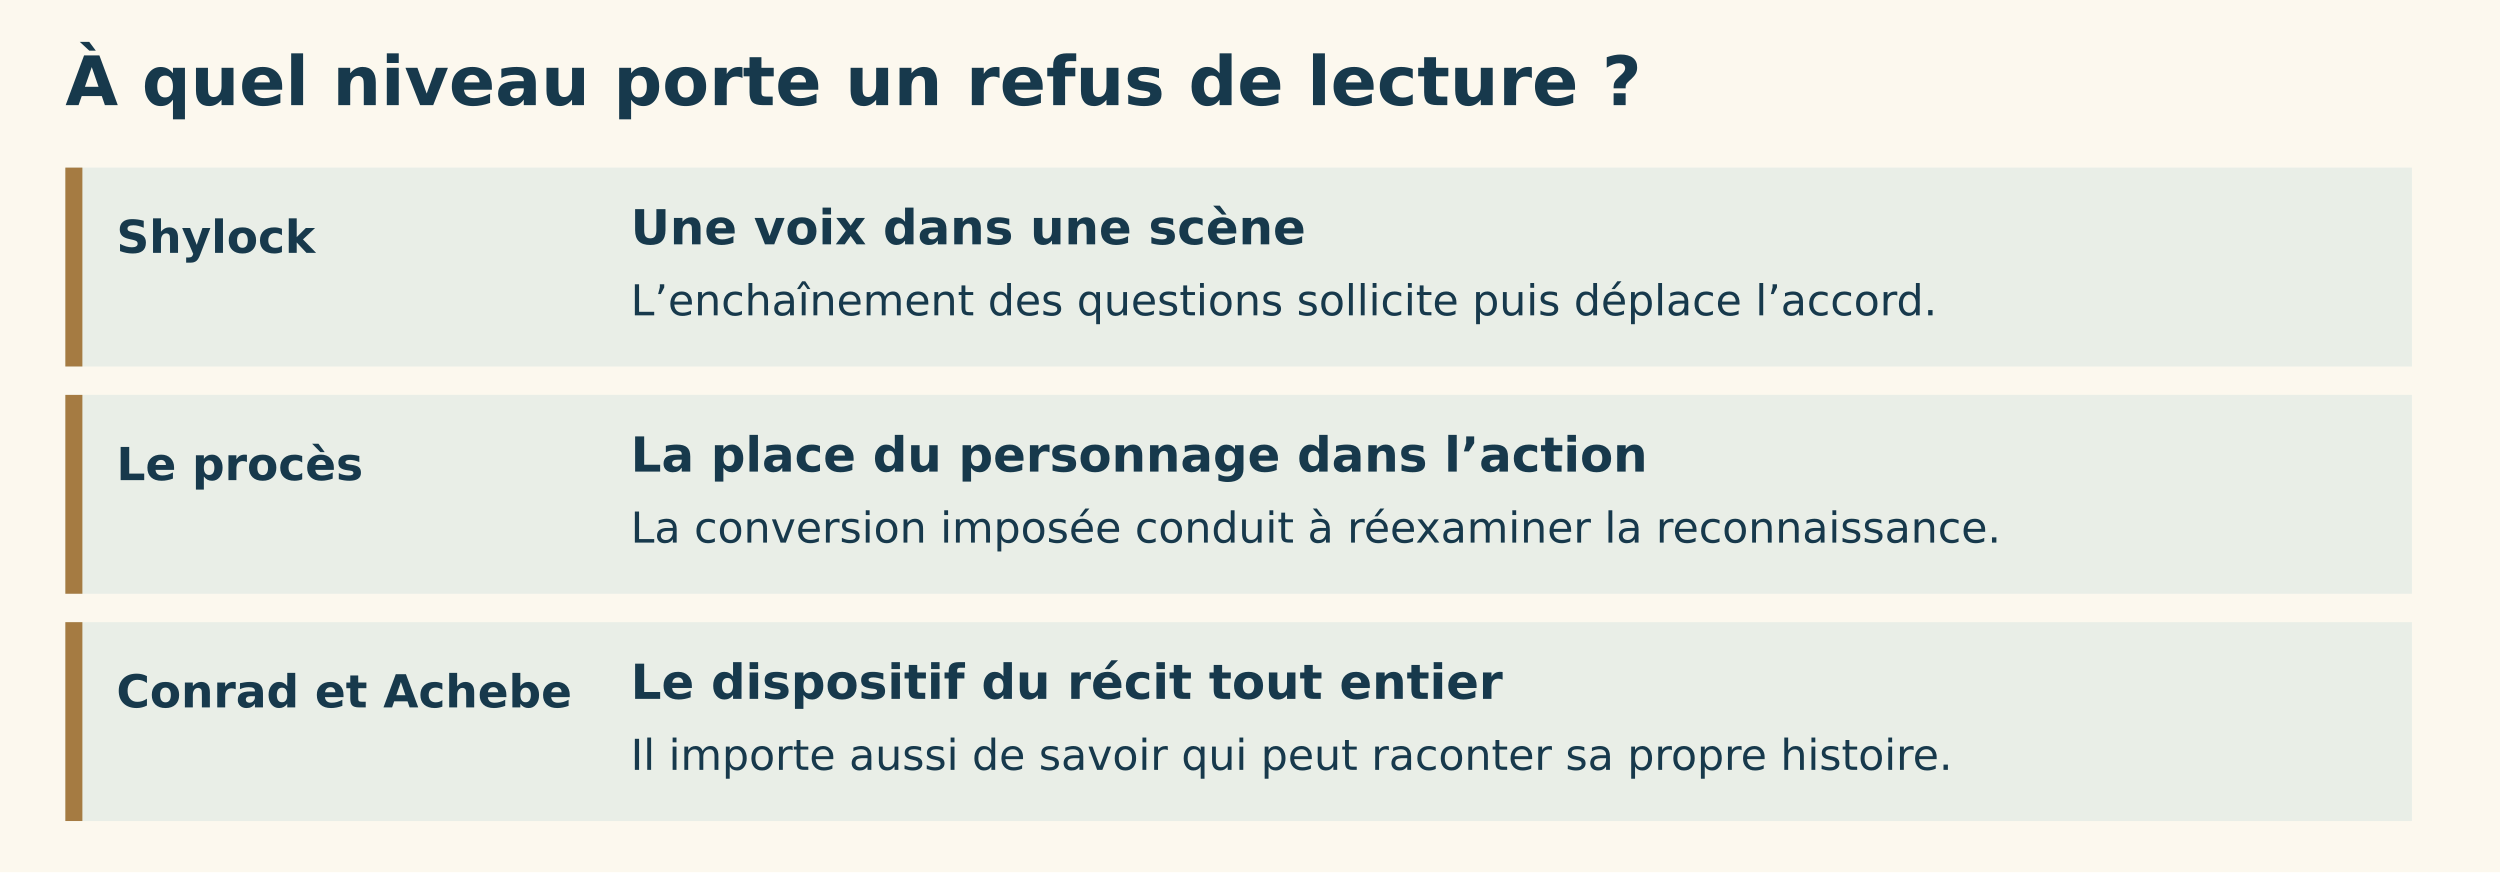
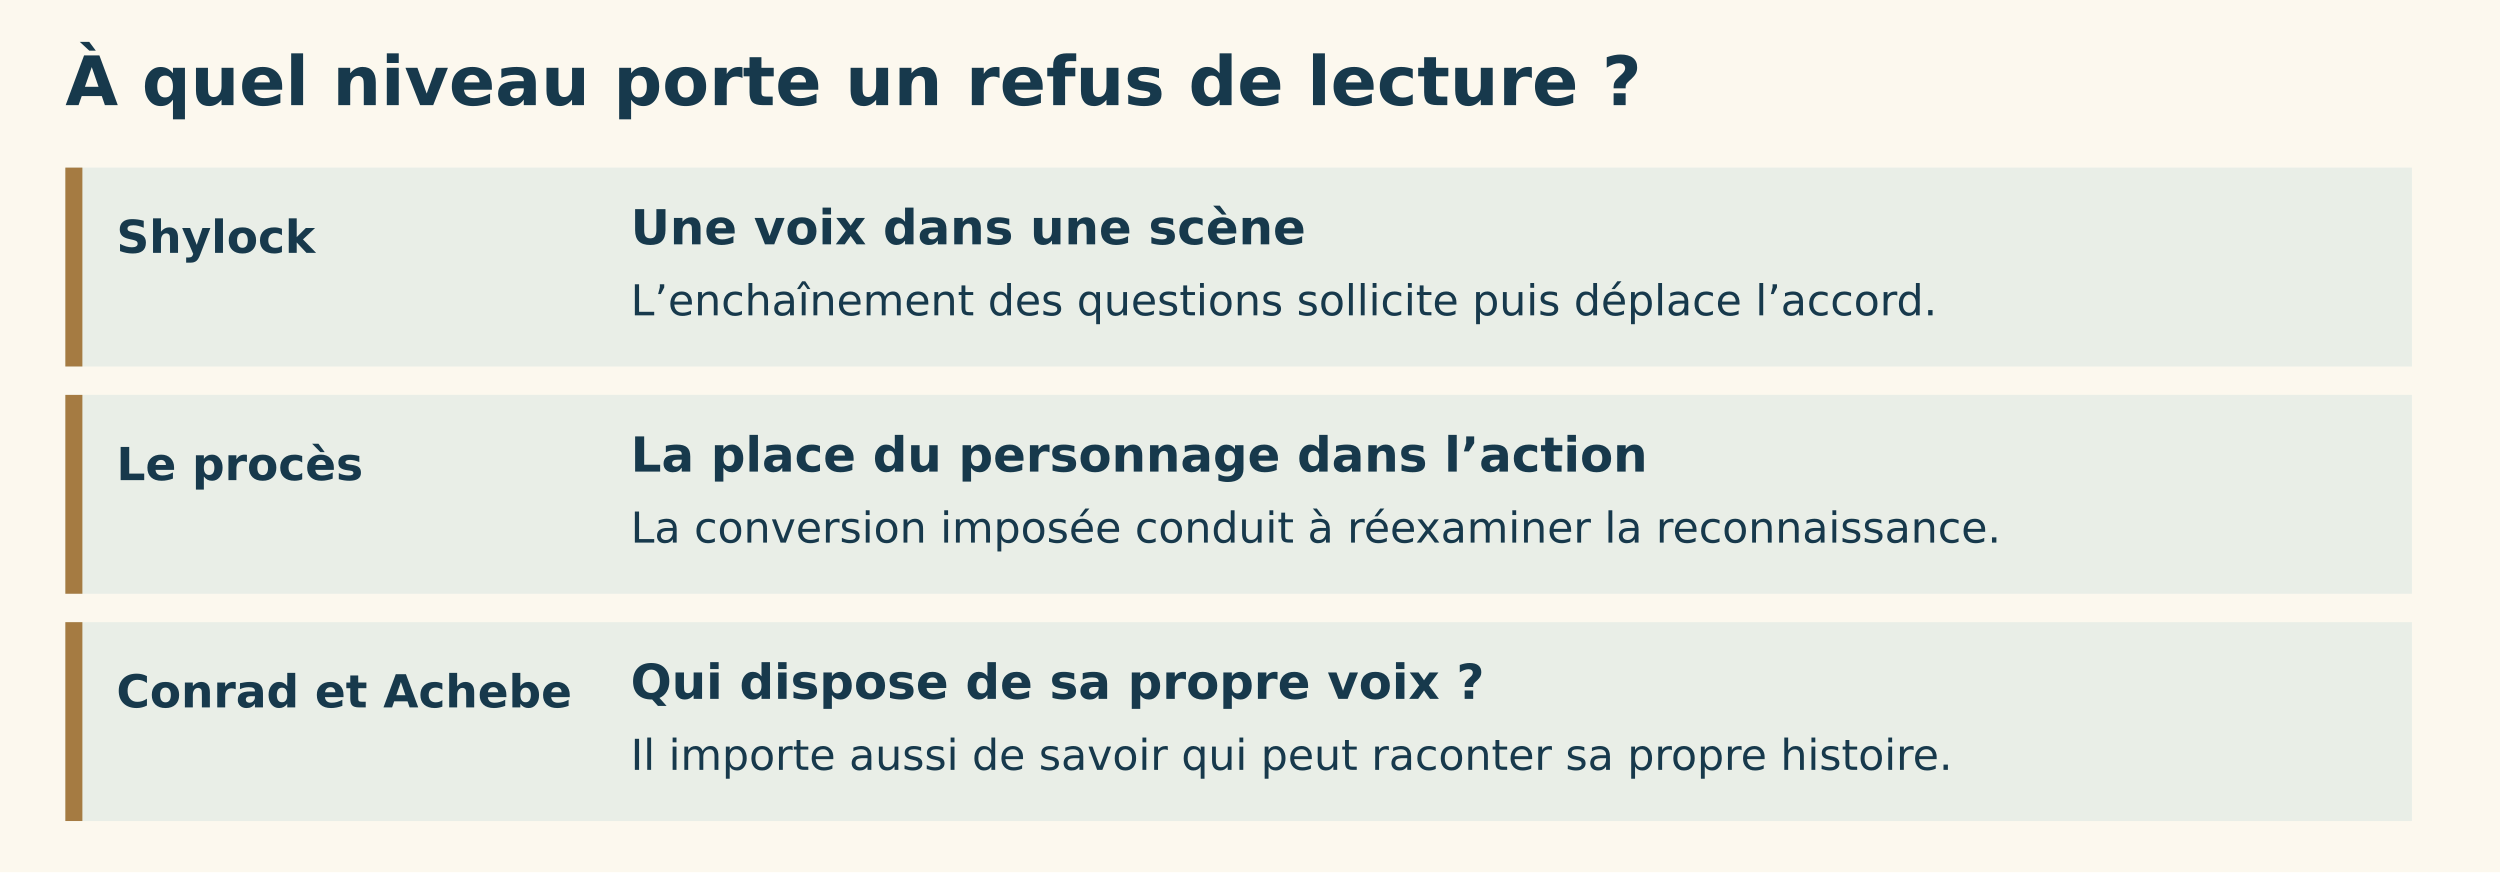
<svg xmlns="http://www.w3.org/2000/svg" width="880" height="307" viewBox="0 0 880 307" role="img">
  <rect width="880" height="307" fill="#fcf8ee" />
  <g font-family="DejaVu Sans,sans-serif" fill="#17394c">
    <text x="23" y="37" font-size="24" fill="#17394c" font-weight="bold">À quel niveau porte un refus de lecture ?</text>
    <rect x="23" y="59" width="826" height="70" fill="#e9eee7" stroke="none" stroke-width="1" />
    <rect x="23" y="59" width="6" height="70" fill="#a57b42" stroke="none" stroke-width="1" />
    <text x="41" y="89" font-size="16" fill="#17394c" font-weight="bold">Shylock</text>
    <text x="222" y="86" font-size="17" fill="#17394c" font-weight="bold">Une voix dans une scène</text>
    <text x="222" y="111" font-size="15" fill="#17394c">L’enchaînement des questions sollicite puis déplace l’accord.</text>
    <rect x="23" y="139" width="826" height="70" fill="#e9eee7" stroke="none" stroke-width="1" />
    <rect x="23" y="139" width="6" height="70" fill="#a57b42" stroke="none" stroke-width="1" />
    <text x="41" y="169" font-size="16" fill="#17394c" font-weight="bold">Le procès</text>
    <text x="222" y="166" font-size="17" fill="#17394c" font-weight="bold">La place du personnage dans l’action</text>
    <text x="222" y="191" font-size="15" fill="#17394c">La conversion imposée conduit à réexaminer la reconnaissance.</text>
    <rect x="23" y="219" width="826" height="70" fill="#e9eee7" stroke="none" stroke-width="1" />
    <rect x="23" y="219" width="6" height="70" fill="#a57b42" stroke="none" stroke-width="1" />
    <text x="41" y="249" font-size="16" fill="#17394c" font-weight="bold">Conrad et Achebe</text>
-     <text x="222" y="246" font-size="17" fill="#17394c" font-weight="bold">Le dispositif du récit tout entier</text>
+     <text x="222" y="246" font-size="17" fill="#17394c" font-weight="bold">Qui dispose de sa propre voix ?</text>
    <text x="222" y="271" font-size="15" fill="#17394c">Il importe aussi de savoir qui peut raconter sa propre histoire.</text>
  </g>
</svg>
